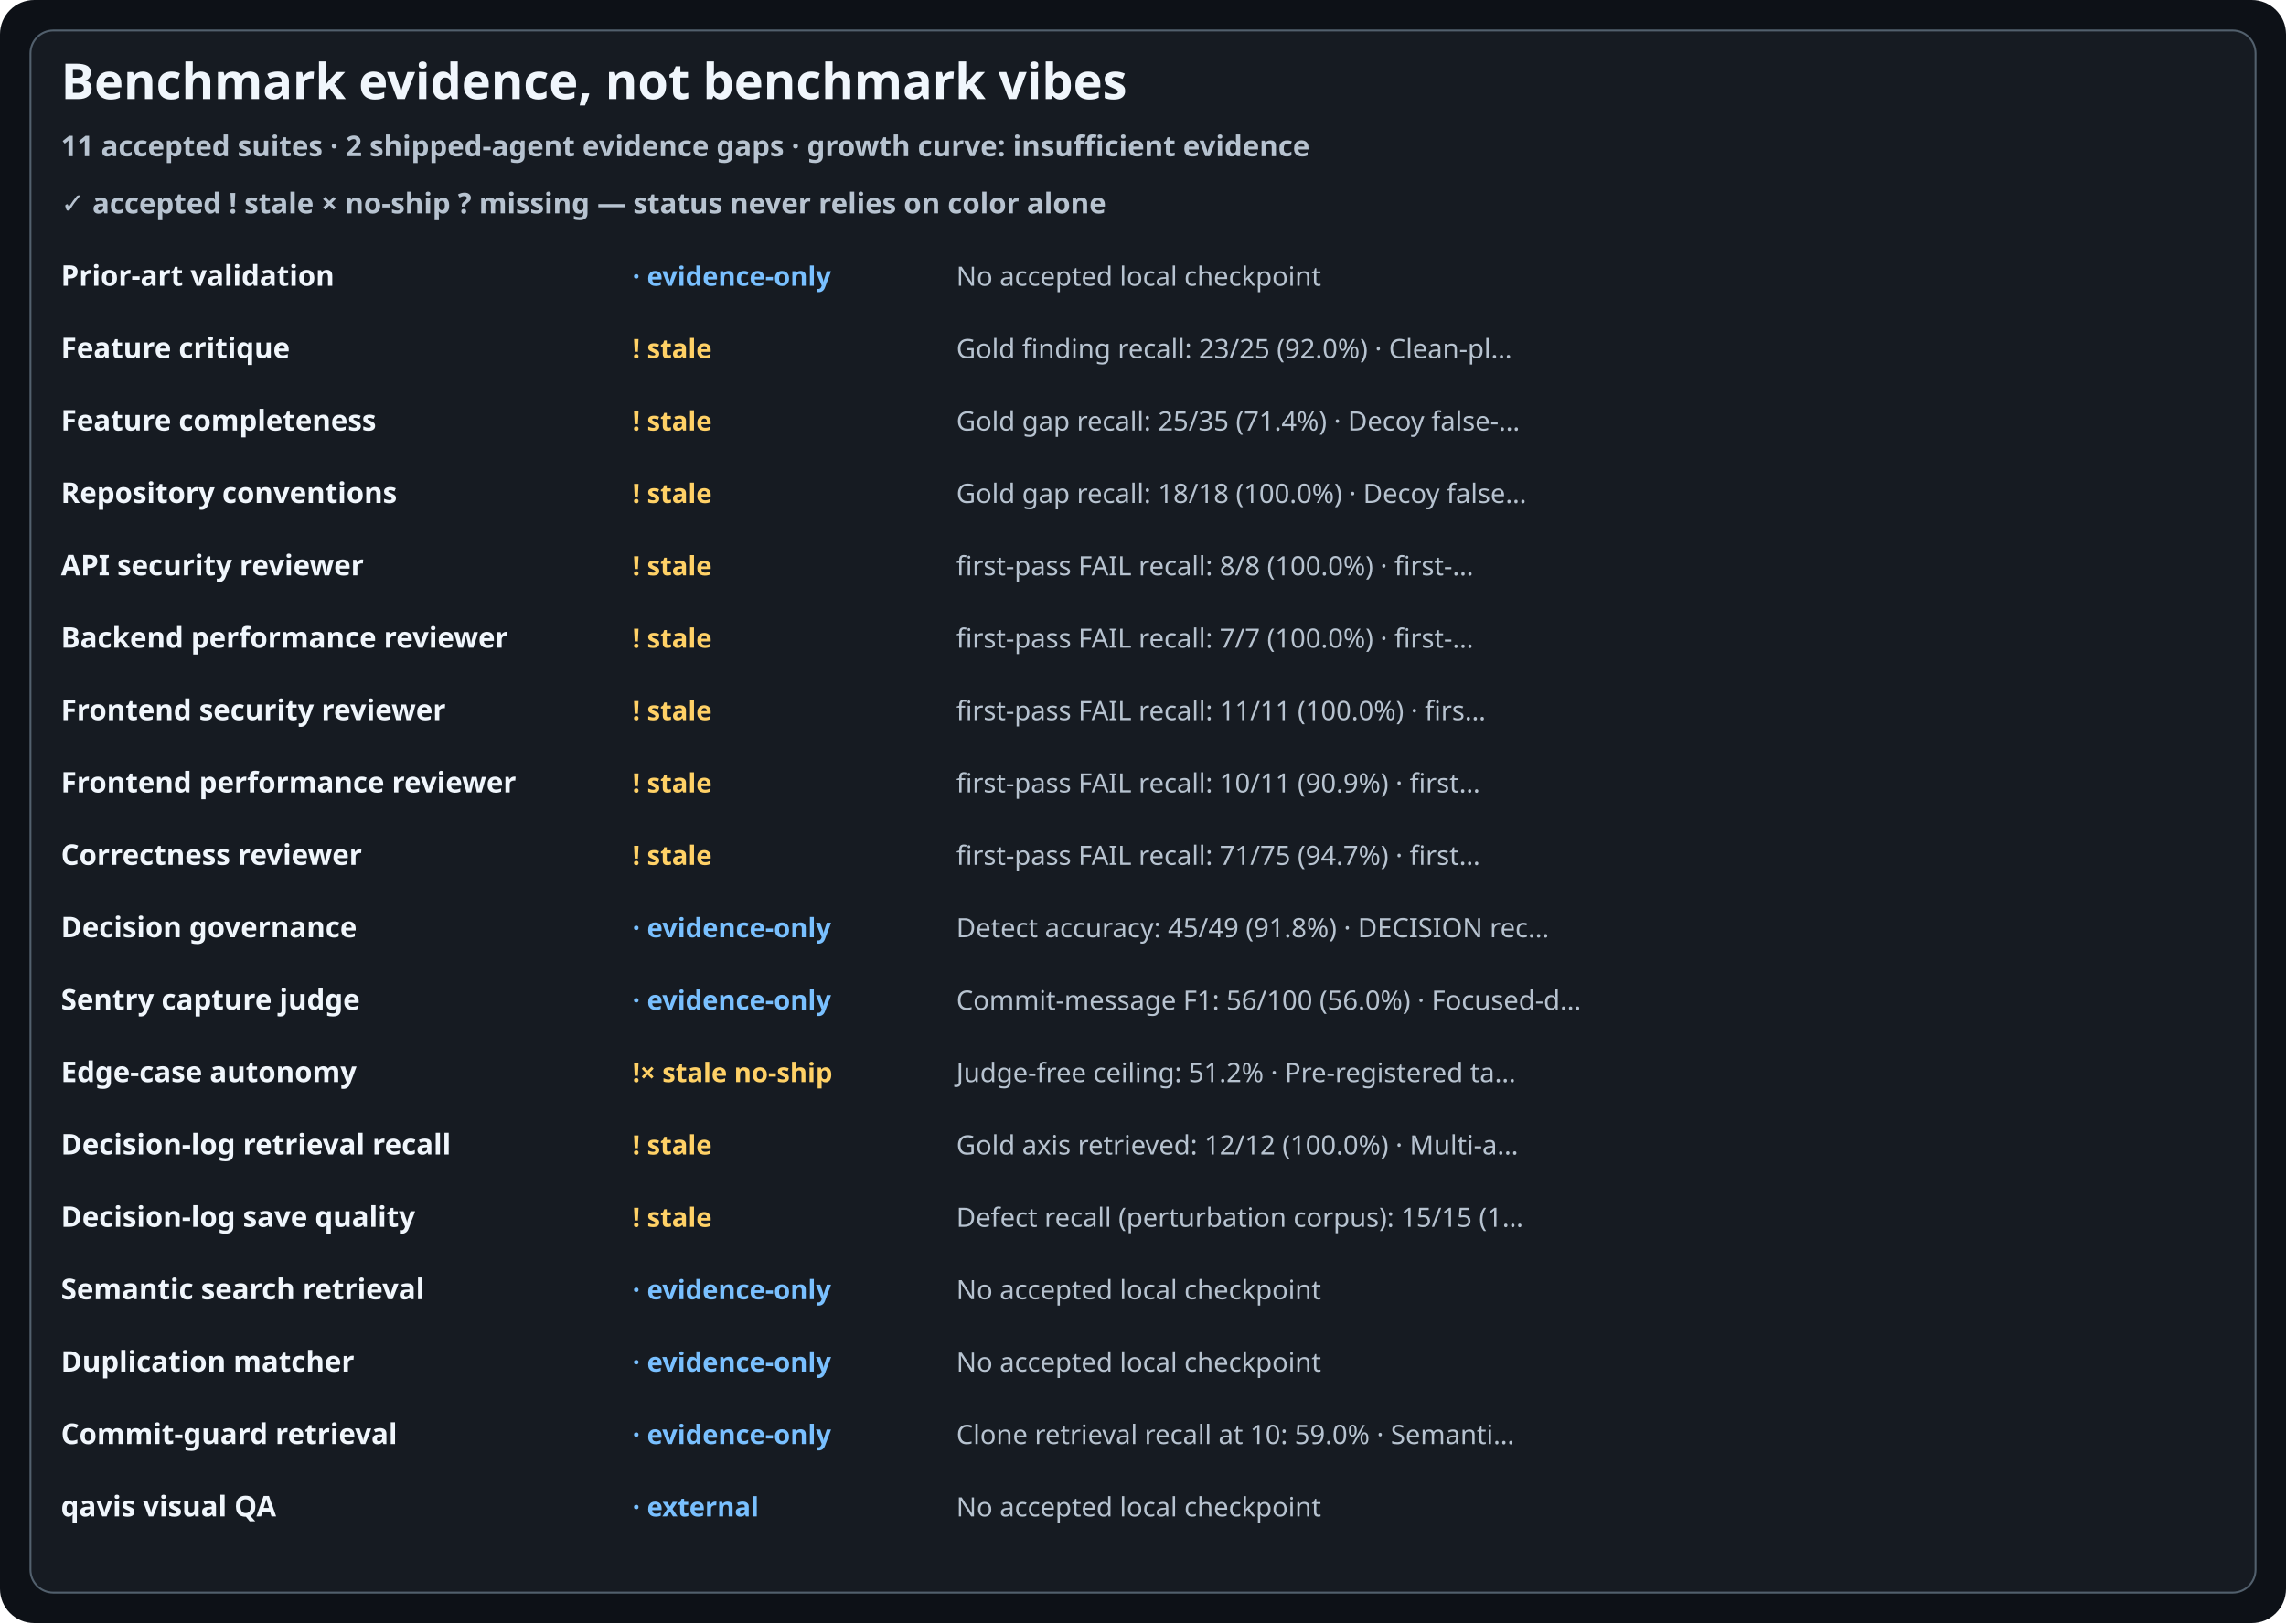
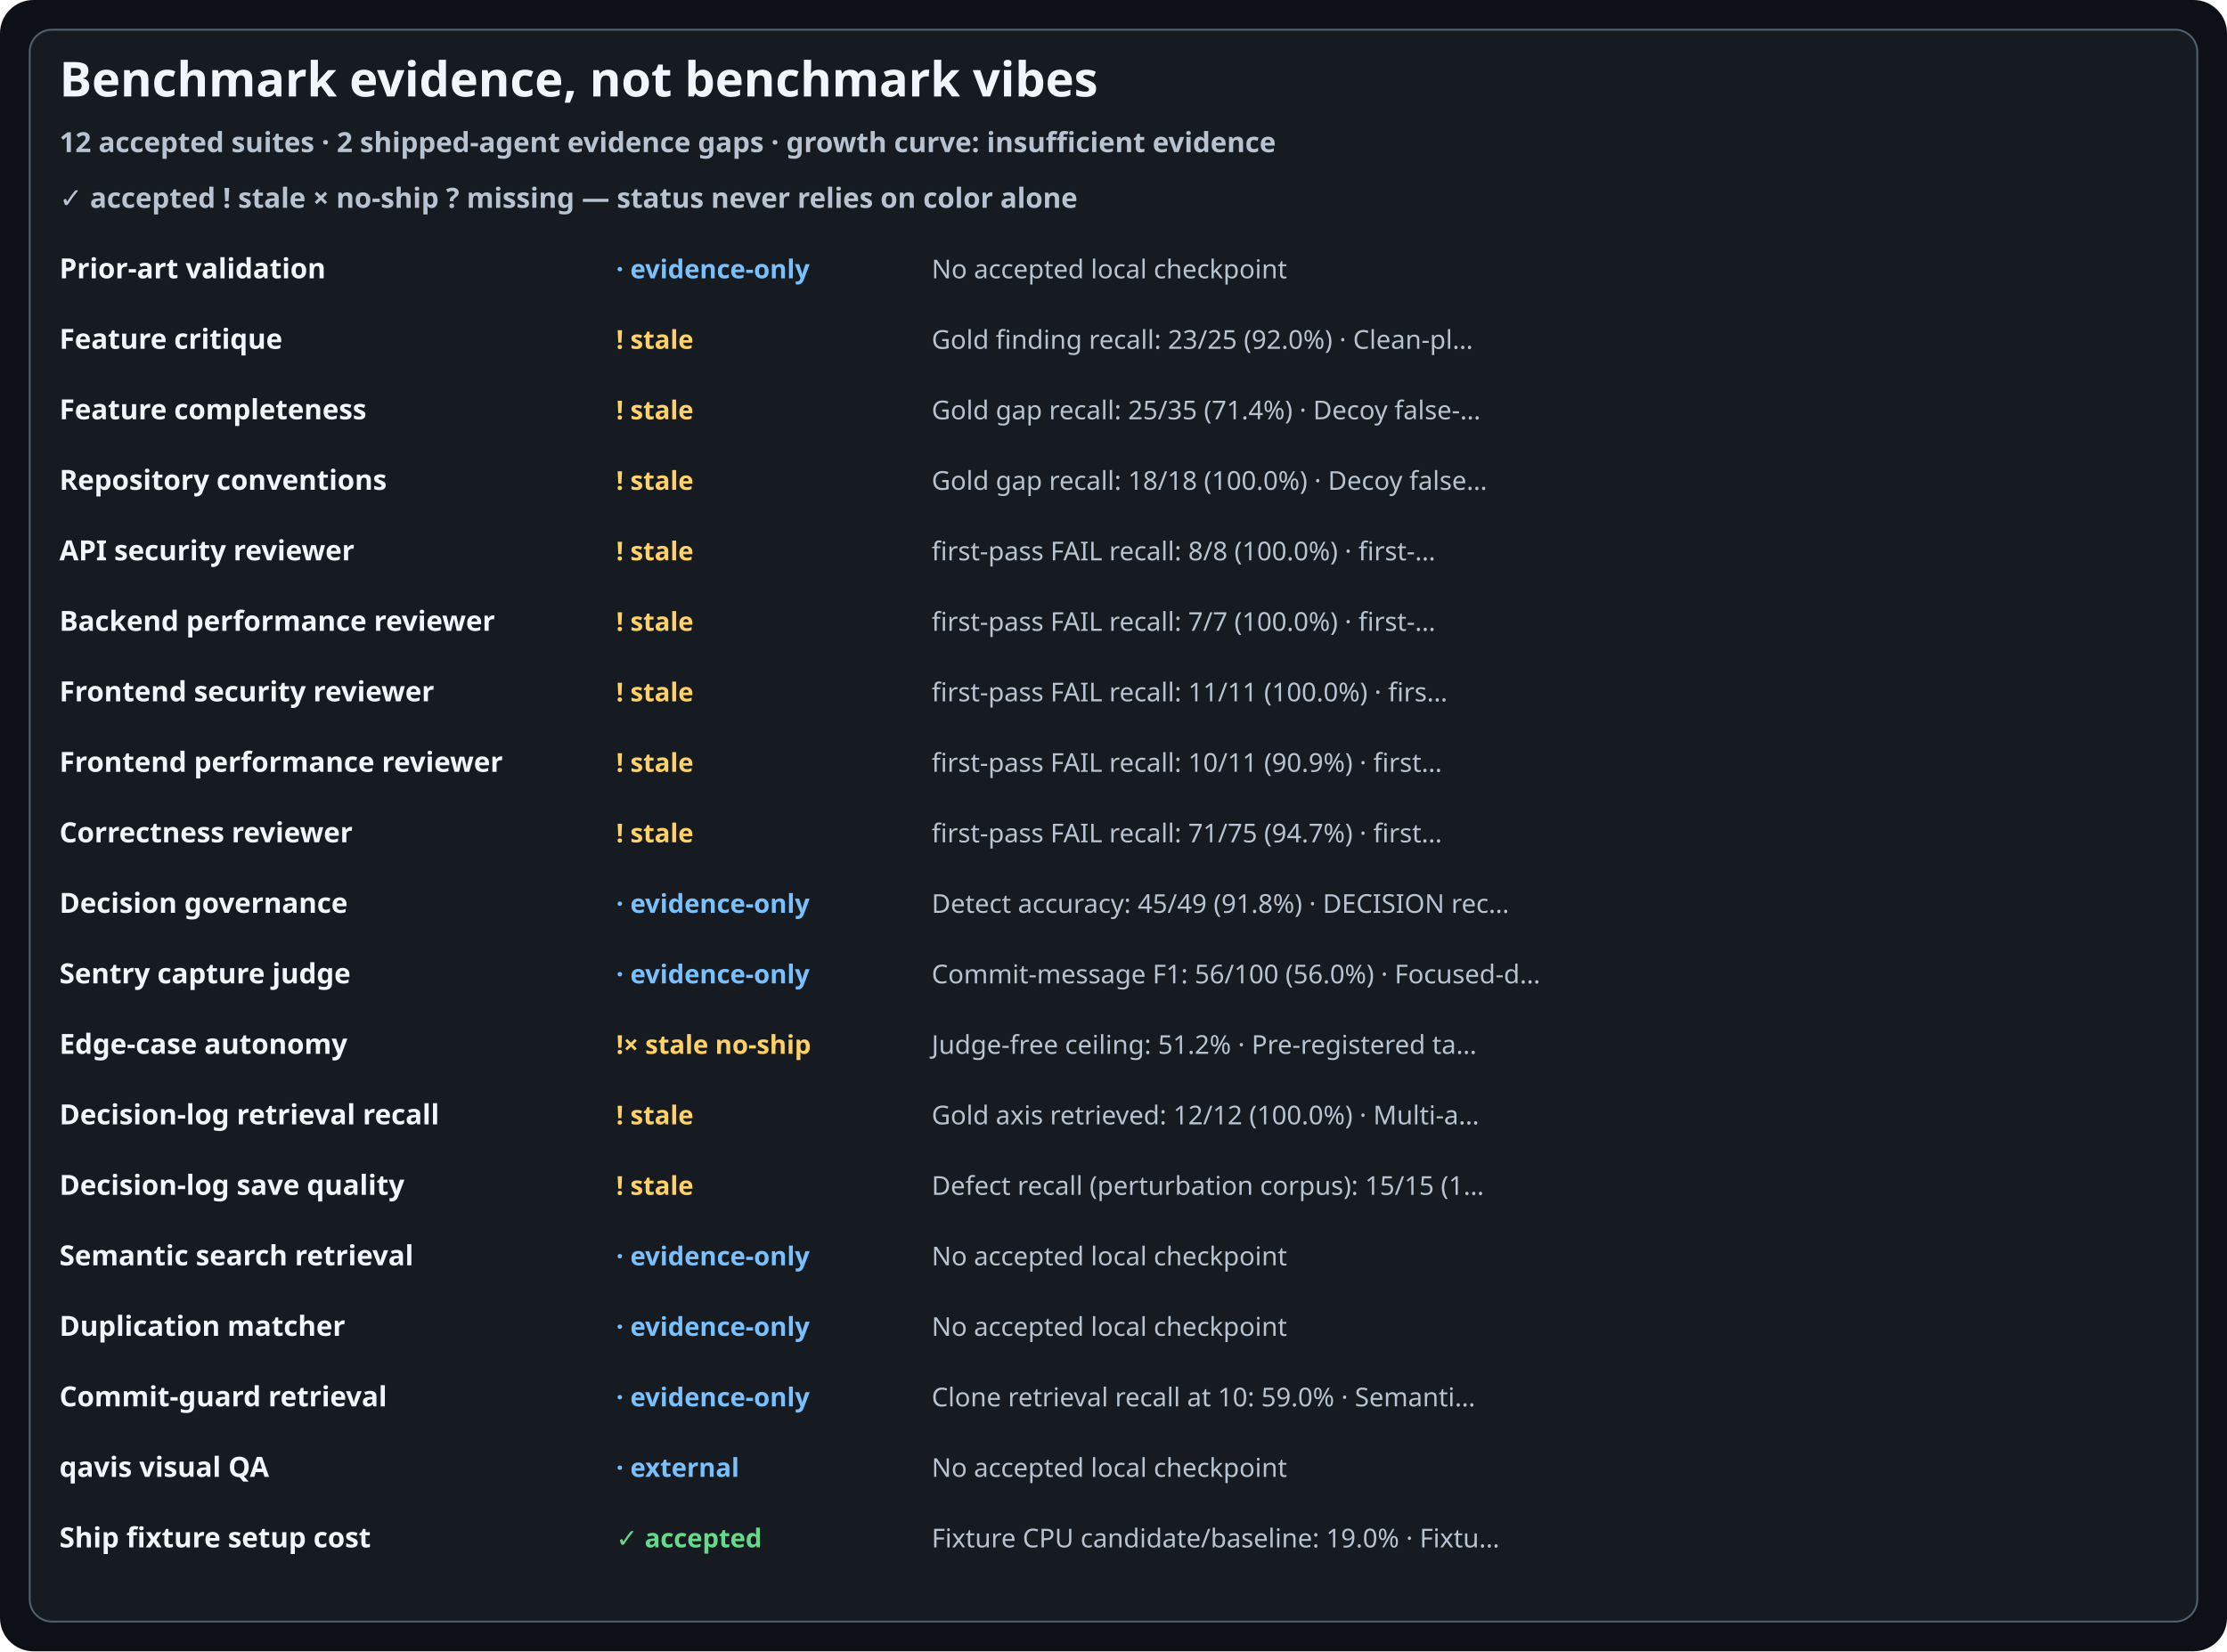
- <svg xmlns="http://www.w3.org/2000/svg" width="1200" height="852" viewBox="0 0 1200 852" role="img" aria-labelledby="title desc">
+ <svg xmlns="http://www.w3.org/2000/svg" width="1200" height="890" viewBox="0 0 1200 890" role="img" aria-labelledby="title desc">
  <style>
  .title{font:700 26px ui-sans-serif,system-ui;fill:#F0F6FC} .summary{font:600 15px ui-sans-serif,system-ui;fill:#B7C3D0}
  .suite{font:600 15px ui-sans-serif,system-ui;fill:#F0F6FC} .metric{font:14px ui-sans-serif,system-ui;fill:#B7C3D0}
  .status{font:700 14px ui-sans-serif,system-ui}.good{fill:#66D98B}.warn{fill:#FFD166}.bad{fill:#FF8B8B}.info{fill:#79C0FF}
</style>
-   <rect width="1200" height="852" rx="18" fill="#0D1117" />
-   <rect x="16" y="16" width="1168" height="820" rx="12" fill="#161B22" stroke="#52606D" />
+   <rect width="1200" height="890" rx="18" fill="#0D1117" />
+   <rect x="16" y="16" width="1168" height="858" rx="12" fill="#161B22" stroke="#52606D" />
  <text class="title" x="32" y="52">Benchmark evidence, not benchmark vibes</text>
-   <text class="summary" x="32" y="82">11 accepted suites · 2 shipped-agent evidence gaps · growth curve: insufficient evidence</text>
+   <text class="summary" x="32" y="82">12 accepted suites · 2 shipped-agent evidence gaps · growth curve: insufficient evidence</text>
  <text class="summary" x="32" y="112">✓ accepted   ! stale   × no-ship   ? missing — status never relies on color alone</text>
  <g transform="translate(32 150)">
    <text class="suite" y="0">Prior-art validation</text>
    <text class="status info" x="300" y="0">· evidence-only</text>
    <text class="metric" x="470" y="0">No accepted local checkpoint</text>
  </g>
  <g transform="translate(32 188)">
    <text class="suite" y="0">Feature critique</text>
    <text class="status warn" x="300" y="0">! stale</text>
    <text class="metric" x="470" y="0">Gold finding recall: 23/25 (92.0%) · Clean-pl…</text>
  </g>
  <g transform="translate(32 226)">
    <text class="suite" y="0">Feature completeness</text>
    <text class="status warn" x="300" y="0">! stale</text>
    <text class="metric" x="470" y="0">Gold gap recall: 25/35 (71.4%) · Decoy false-…</text>
  </g>
  <g transform="translate(32 264)">
    <text class="suite" y="0">Repository conventions</text>
    <text class="status warn" x="300" y="0">! stale</text>
    <text class="metric" x="470" y="0">Gold gap recall: 18/18 (100.0%) · Decoy false…</text>
  </g>
  <g transform="translate(32 302)">
    <text class="suite" y="0">API security reviewer</text>
    <text class="status warn" x="300" y="0">! stale</text>
    <text class="metric" x="470" y="0">first-pass FAIL recall: 8/8 (100.0%) · first-…</text>
  </g>
  <g transform="translate(32 340)">
    <text class="suite" y="0">Backend performance reviewer</text>
    <text class="status warn" x="300" y="0">! stale</text>
    <text class="metric" x="470" y="0">first-pass FAIL recall: 7/7 (100.0%) · first-…</text>
  </g>
  <g transform="translate(32 378)">
    <text class="suite" y="0">Frontend security reviewer</text>
    <text class="status warn" x="300" y="0">! stale</text>
    <text class="metric" x="470" y="0">first-pass FAIL recall: 11/11 (100.0%) · firs…</text>
  </g>
  <g transform="translate(32 416)">
    <text class="suite" y="0">Frontend performance reviewer</text>
    <text class="status warn" x="300" y="0">! stale</text>
    <text class="metric" x="470" y="0">first-pass FAIL recall: 10/11 (90.9%) · first…</text>
  </g>
  <g transform="translate(32 454)">
    <text class="suite" y="0">Correctness reviewer</text>
    <text class="status warn" x="300" y="0">! stale</text>
    <text class="metric" x="470" y="0">first-pass FAIL recall: 71/75 (94.7%) · first…</text>
  </g>
  <g transform="translate(32 492)">
    <text class="suite" y="0">Decision governance</text>
    <text class="status info" x="300" y="0">· evidence-only</text>
    <text class="metric" x="470" y="0">Detect accuracy: 45/49 (91.8%) · DECISION rec…</text>
  </g>
  <g transform="translate(32 530)">
    <text class="suite" y="0">Sentry capture judge</text>
    <text class="status info" x="300" y="0">· evidence-only</text>
    <text class="metric" x="470" y="0">Commit-message F1: 56/100 (56.0%) · Focused-d…</text>
  </g>
  <g transform="translate(32 568)">
    <text class="suite" y="0">Edge-case autonomy</text>
    <text class="status warn" x="300" y="0">!× stale no-ship</text>
    <text class="metric" x="470" y="0">Judge-free ceiling: 51.2% · Pre-registered ta…</text>
  </g>
  <g transform="translate(32 606)">
    <text class="suite" y="0">Decision-log retrieval recall</text>
    <text class="status warn" x="300" y="0">! stale</text>
    <text class="metric" x="470" y="0">Gold axis retrieved: 12/12 (100.0%) · Multi-a…</text>
  </g>
  <g transform="translate(32 644)">
    <text class="suite" y="0">Decision-log save quality</text>
    <text class="status warn" x="300" y="0">! stale</text>
    <text class="metric" x="470" y="0">Defect recall (perturbation corpus): 15/15 (1…</text>
  </g>
  <g transform="translate(32 682)">
    <text class="suite" y="0">Semantic search retrieval</text>
    <text class="status info" x="300" y="0">· evidence-only</text>
    <text class="metric" x="470" y="0">No accepted local checkpoint</text>
  </g>
  <g transform="translate(32 720)">
    <text class="suite" y="0">Duplication matcher</text>
    <text class="status info" x="300" y="0">· evidence-only</text>
    <text class="metric" x="470" y="0">No accepted local checkpoint</text>
  </g>
  <g transform="translate(32 758)">
    <text class="suite" y="0">Commit-guard retrieval</text>
    <text class="status info" x="300" y="0">· evidence-only</text>
    <text class="metric" x="470" y="0">Clone retrieval recall at 10: 59.0% · Semanti…</text>
  </g>
  <g transform="translate(32 796)">
    <text class="suite" y="0">qavis visual QA</text>
    <text class="status info" x="300" y="0">· external</text>
    <text class="metric" x="470" y="0">No accepted local checkpoint</text>
  </g>
+   <g transform="translate(32 834)">
+     <text class="suite" y="0">Ship fixture setup cost</text>
+     <text class="status good" x="300" y="0">✓ accepted</text>
+     <text class="metric" x="470" y="0">Fixture CPU candidate/baseline: 19.0% · Fixtu…</text>
+   </g>
</svg>
